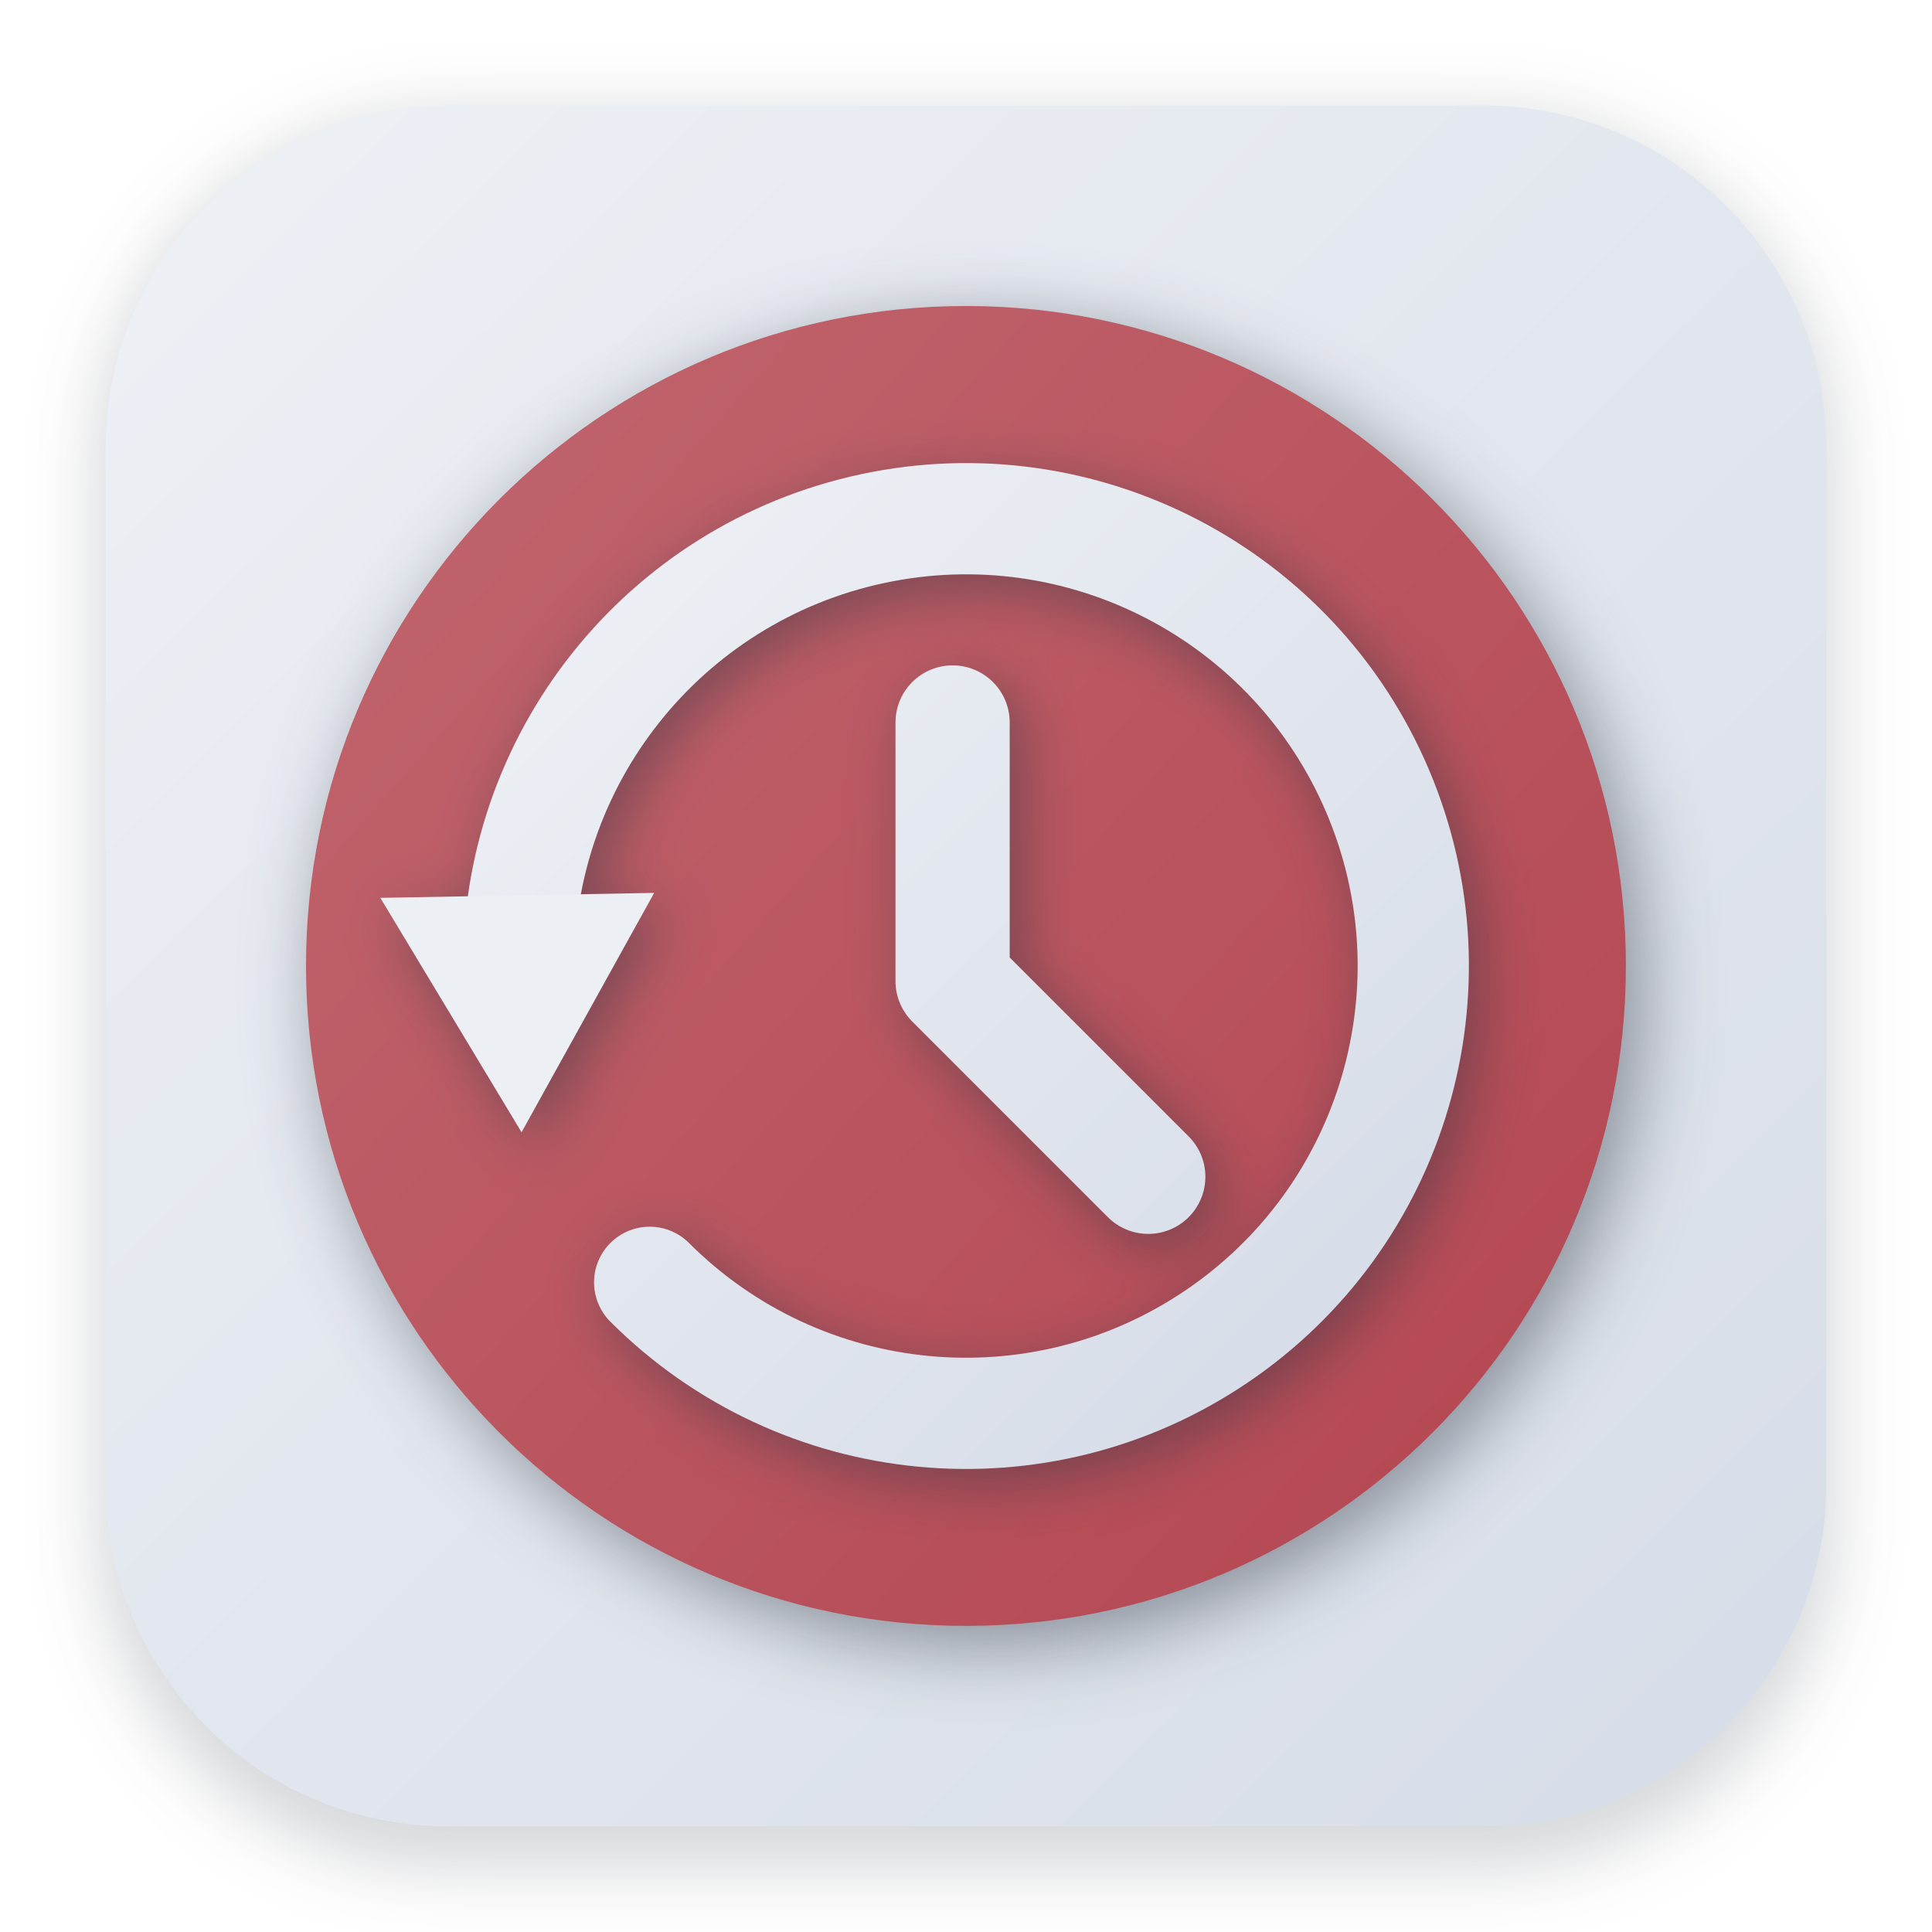
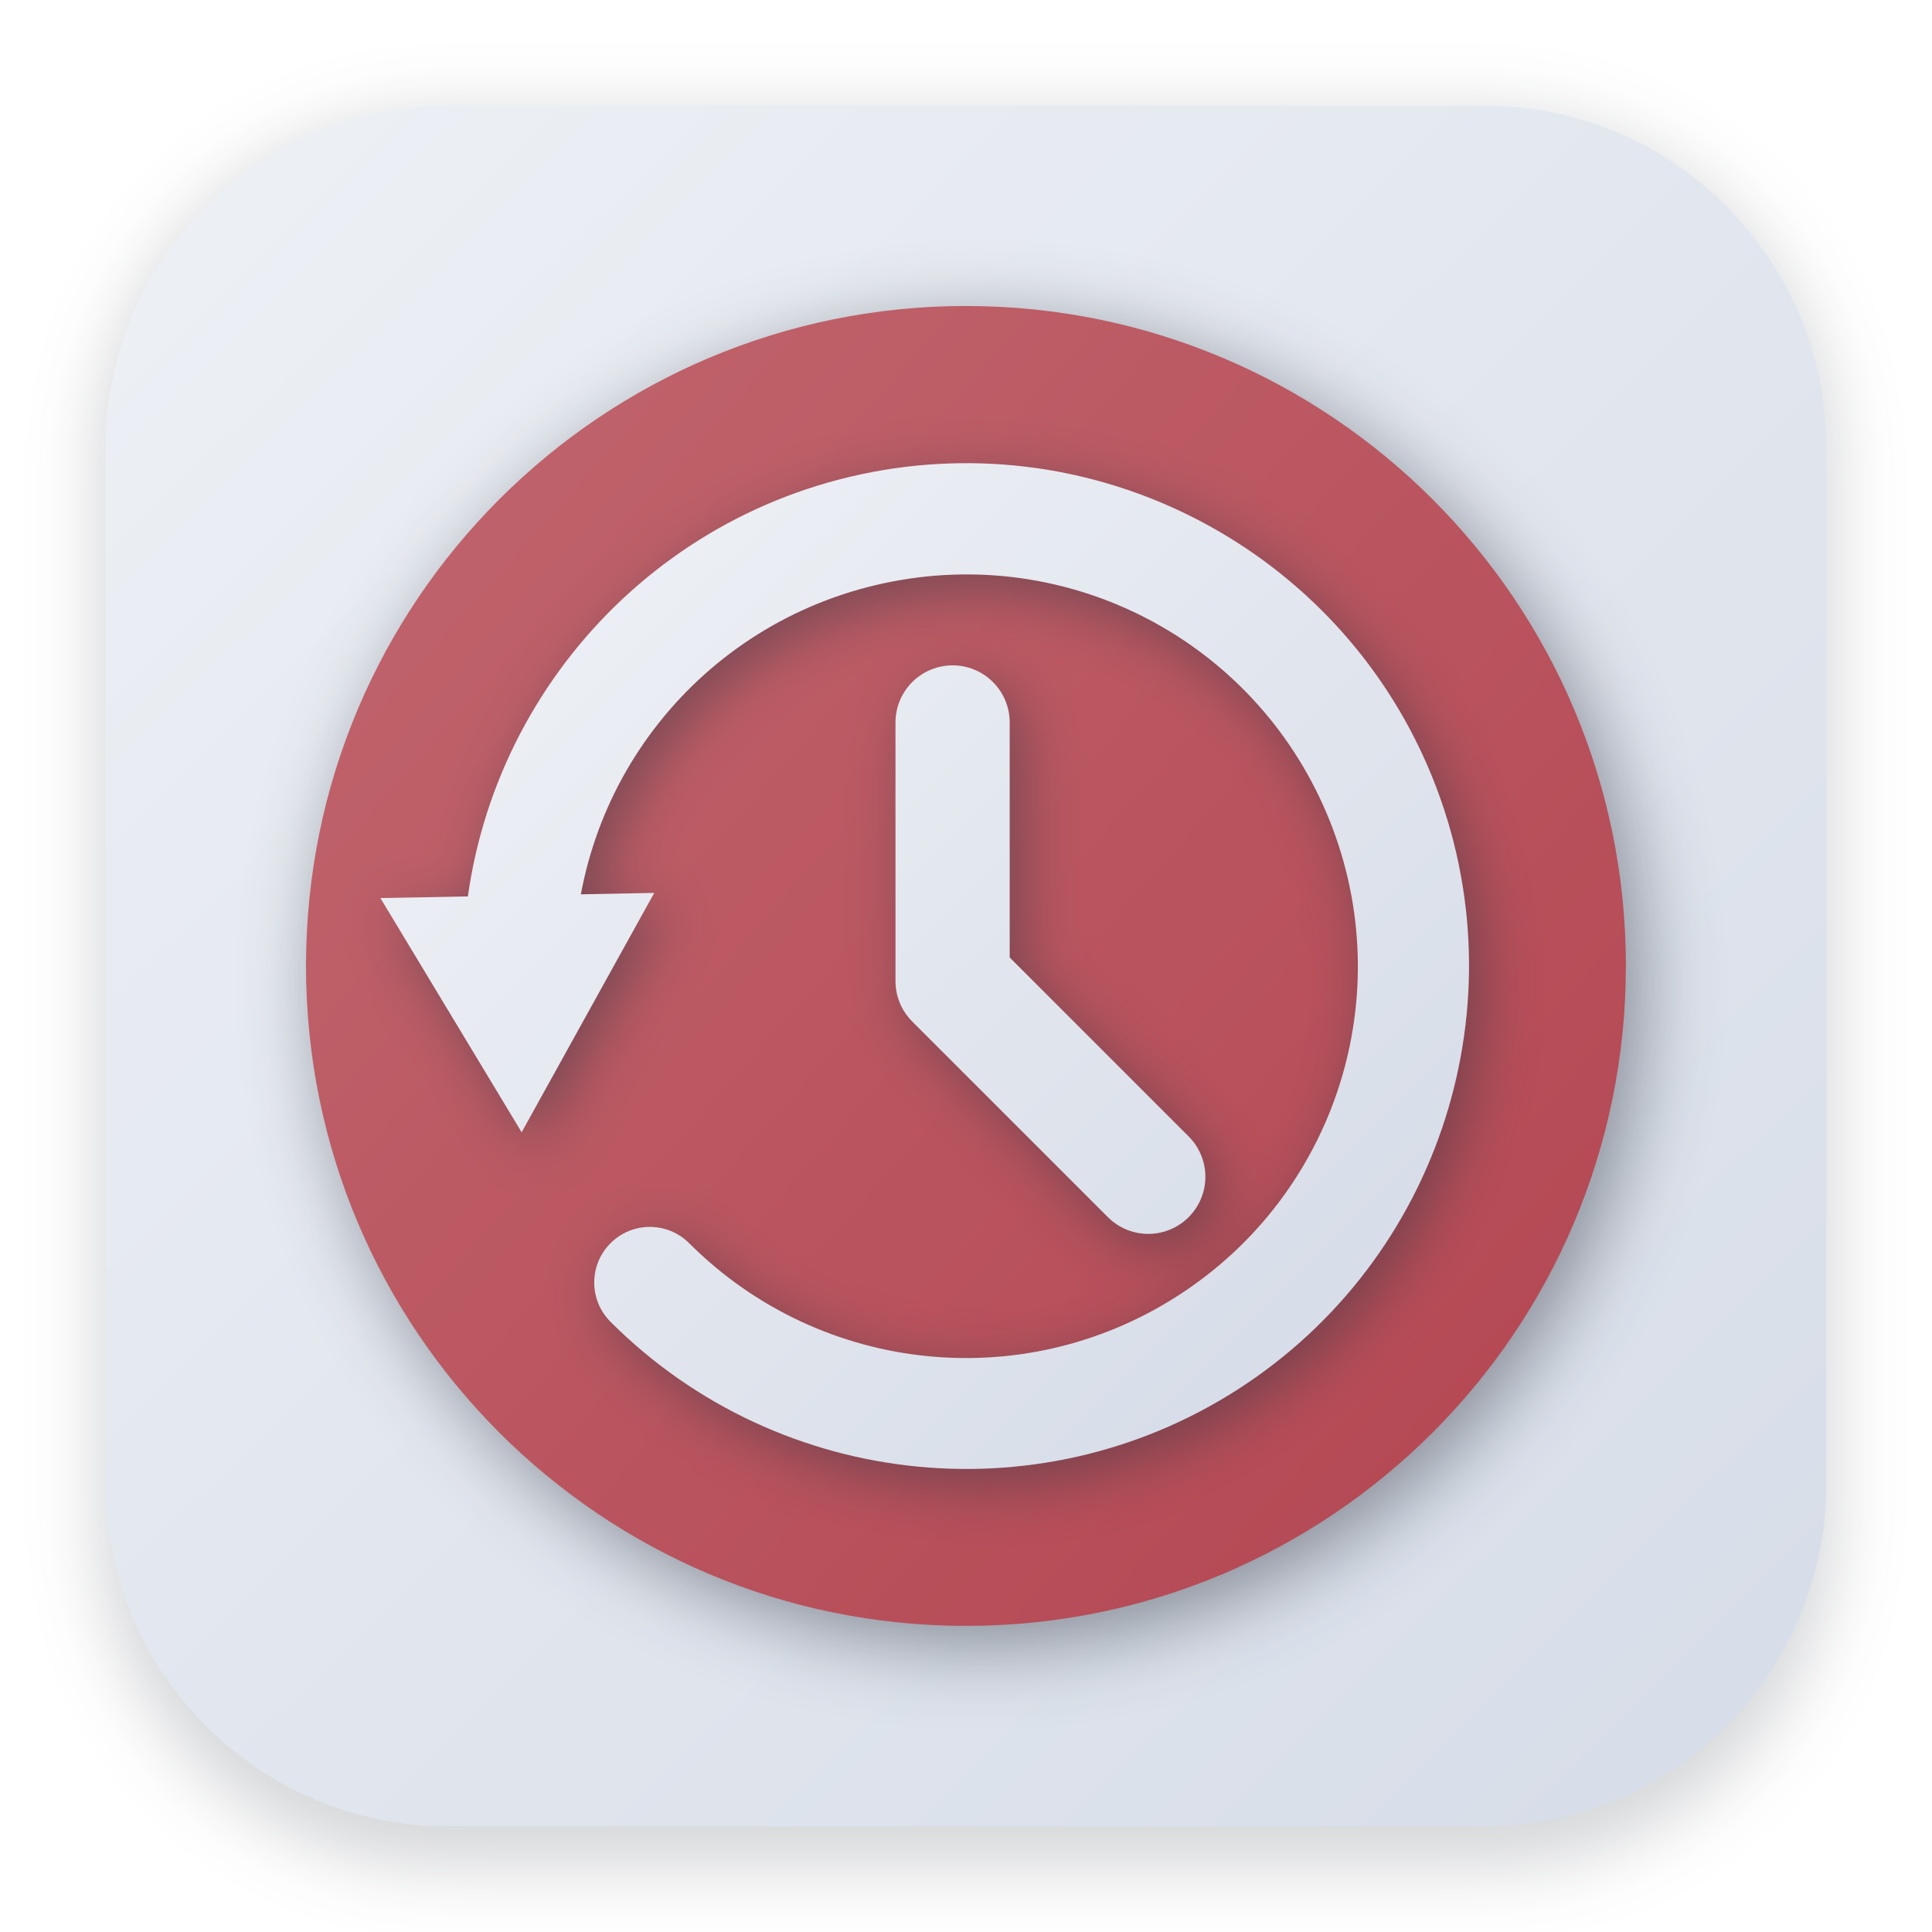
- <svg xmlns="http://www.w3.org/2000/svg" width="64" height="64" version="1.1" viewBox="0 0 16.933 16.933">
+ <svg xmlns="http://www.w3.org/2000/svg" xmlns:xlink="http://www.w3.org/1999/xlink" width="64" height="64" version="1.1" viewBox="0 0 16.933 16.933">
  <defs>
    <marker id="marker4076" overflow="visible" orient="auto">
      <path transform="scale(.2)" d="m5.77 0-8.65 5v-10l8.65 5z" fill="context-stroke" fill-rule="evenodd" stroke="context-stroke" stroke-width="1pt" />
    </marker>
    <filter id="filter1178" x="-.048" y="-.048" width="1.096" height="1.096" color-interpolation-filters="sRGB">
      <feGaussianBlur stdDeviation="0.307" />
    </filter>
    <linearGradient id="linearGradient1340" x1="14.99" x2="2.064" y1="14.911" y2="1.812" gradientUnits="userSpaceOnUse">
      <stop stop-color="#d8dee9" offset="0" />
      <stop stop-color="#eceff4" offset="1" />
    </linearGradient>
    <filter id="filter5696" x="-.233" y="-.14" width="1.373" height="1.281" color-interpolation-filters="sRGB">
      <feGaussianBlur stdDeviation="0.256" />
    </filter>
    <linearGradient id="linearGradient5790" x1="4.335" x2="12.914" y1="4.668" y2="12.286" gradientUnits="userSpaceOnUse">
      <stop stop-color="#bf616a" offset="0" />
      <stop stop-color="#b54a55" offset="1" />
    </linearGradient>
    <filter id="filter7374" x="-.07" y="-.07" width="1.141" height="1.141" color-interpolation-filters="sRGB">
      <feGaussianBlur stdDeviation="0.339" />
    </filter>
    <linearGradient id="linearGradient1178" x1="11.462" x2="5.244" y1="11.37" y2="5.097" gradientUnits="userSpaceOnUse">
      <stop stop-color="#d8dee9" offset="0" />
      <stop stop-color="#eceff4" offset="1" />
    </linearGradient>
+     <linearGradient id="linearGradient146" x1="11.462" x2="5.244" y1="11.37" y2="5.097" gradientUnits="userSpaceOnUse" xlink:href="#linearGradient1178" />
  </defs>
  <g stroke-linecap="round" stroke-linejoin="round">
    <rect transform="matrix(.99138 0 0 1 .072989 2.5202e-7)" x=".794" y="1.017" width="15.346" height="15.346" rx="3.053" ry="3.053" fill="#2e3440" filter="url(#filter1178)" opacity=".2" stroke-width="1.249" style="mix-blend-mode:normal" />
    <rect x=".926" y=".926" width="15.081" height="15.081" rx="3" ry="3" fill="url(#linearGradient1340)" stroke-width="1.227" />
    <rect x=".012" y=".006" width="16.924" height="16.927" fill="none" opacity=".15" stroke-width="1.052" />
  </g>
  <circle cx="8.599" cy="8.632" r="5.784" fill="#2e3440" fill-rule="evenodd" filter="url(#filter7374)" opacity=".494" stroke-width=".578" />
  <circle cx="8.466" cy="8.466" r="5.784" fill="url(#linearGradient5790)" fill-rule="evenodd" stroke-width=".578" />
  <g transform="translate(.11214 .13457)" fill="none" filter="url(#filter5696)" opacity=".47" stroke="#2e3440" stroke-linecap="round" stroke-linejoin="round">
    <path d="m5.694 11.239c1.327 1.327 3.409 1.528 4.965 0.477 1.556-1.05 2.149-3.056 1.415-4.783-0.734-1.728-2.59-2.692-4.426-2.3-1.836 0.392-3.136 2.03-3.102 3.906" marker-end="url(#marker4076)" stroke-width=".975" />
    <path d="m8.349 6.332v2.267l1.715 1.715" stroke-width="1.001" />
  </g>
-   <g fill="none" stroke="url(#linearGradient1178)" stroke-linecap="round" stroke-linejoin="round">
-     <path d="m5.694 11.239c1.327 1.327 3.409 1.528 4.965 0.477 1.556-1.05 2.149-3.056 1.415-4.783-0.734-1.728-2.59-2.692-4.426-2.3-1.836 0.392-3.136 2.03-3.102 3.906" marker-end="url(#marker4076)" stroke-width=".975" />
-     <path d="m8.349 6.332v2.267l1.715 1.715" stroke-width="1.001" />
+   <path d="m9.078 4.102c-0.499-0.07-1.016-0.055-1.531 0.055-2.061 0.44-3.527 2.285-3.488 4.393a0.487 0.487 0 0 0 0.496 0.479 0.487 0.487 0 0 0 0.479-0.498c-0.03-1.647 1.106-3.076 2.717-3.42 1.611-0.344 3.231 0.498 3.875 2.014 0.644 1.516 0.127 3.268-1.238 4.189-1.365 0.921-3.183 0.746-4.348-0.418a0.487 0.487 0 0 0-0.689 0 0.487 0.487 0 0 0 0 0.689c1.49 1.49 3.835 1.716 5.582 0.537 1.747-1.179 2.416-3.439 1.592-5.379-0.618-1.455-1.949-2.43-3.445-2.641z" color="#000000" fill="url(#linearGradient146)" stroke-linecap="round" stroke-linejoin="round" style="-inkscape-stroke:none" />
+   <g fill="url(#linearGradient146)" fill-rule="evenodd">
+     <path d="m4.567 9.664-1.006-1.668 1.949-0.036z" color="#000000" stroke-width=".195pt" style="-inkscape-stroke:none" />
+     <path d="m5.734 7.826-2.4 0.045 1.238 2.053 0.109-0.197zm-0.447 0.268-0.725 1.31-0.773-1.283z" color="#000000" style="-inkscape-stroke:none" />
  </g>
+   <path d="m8.349 6.332v2.267l1.715 1.715" fill="none" stroke="url(#linearGradient146)" stroke-linecap="round" stroke-linejoin="round" stroke-width="1.001" />
</svg>
